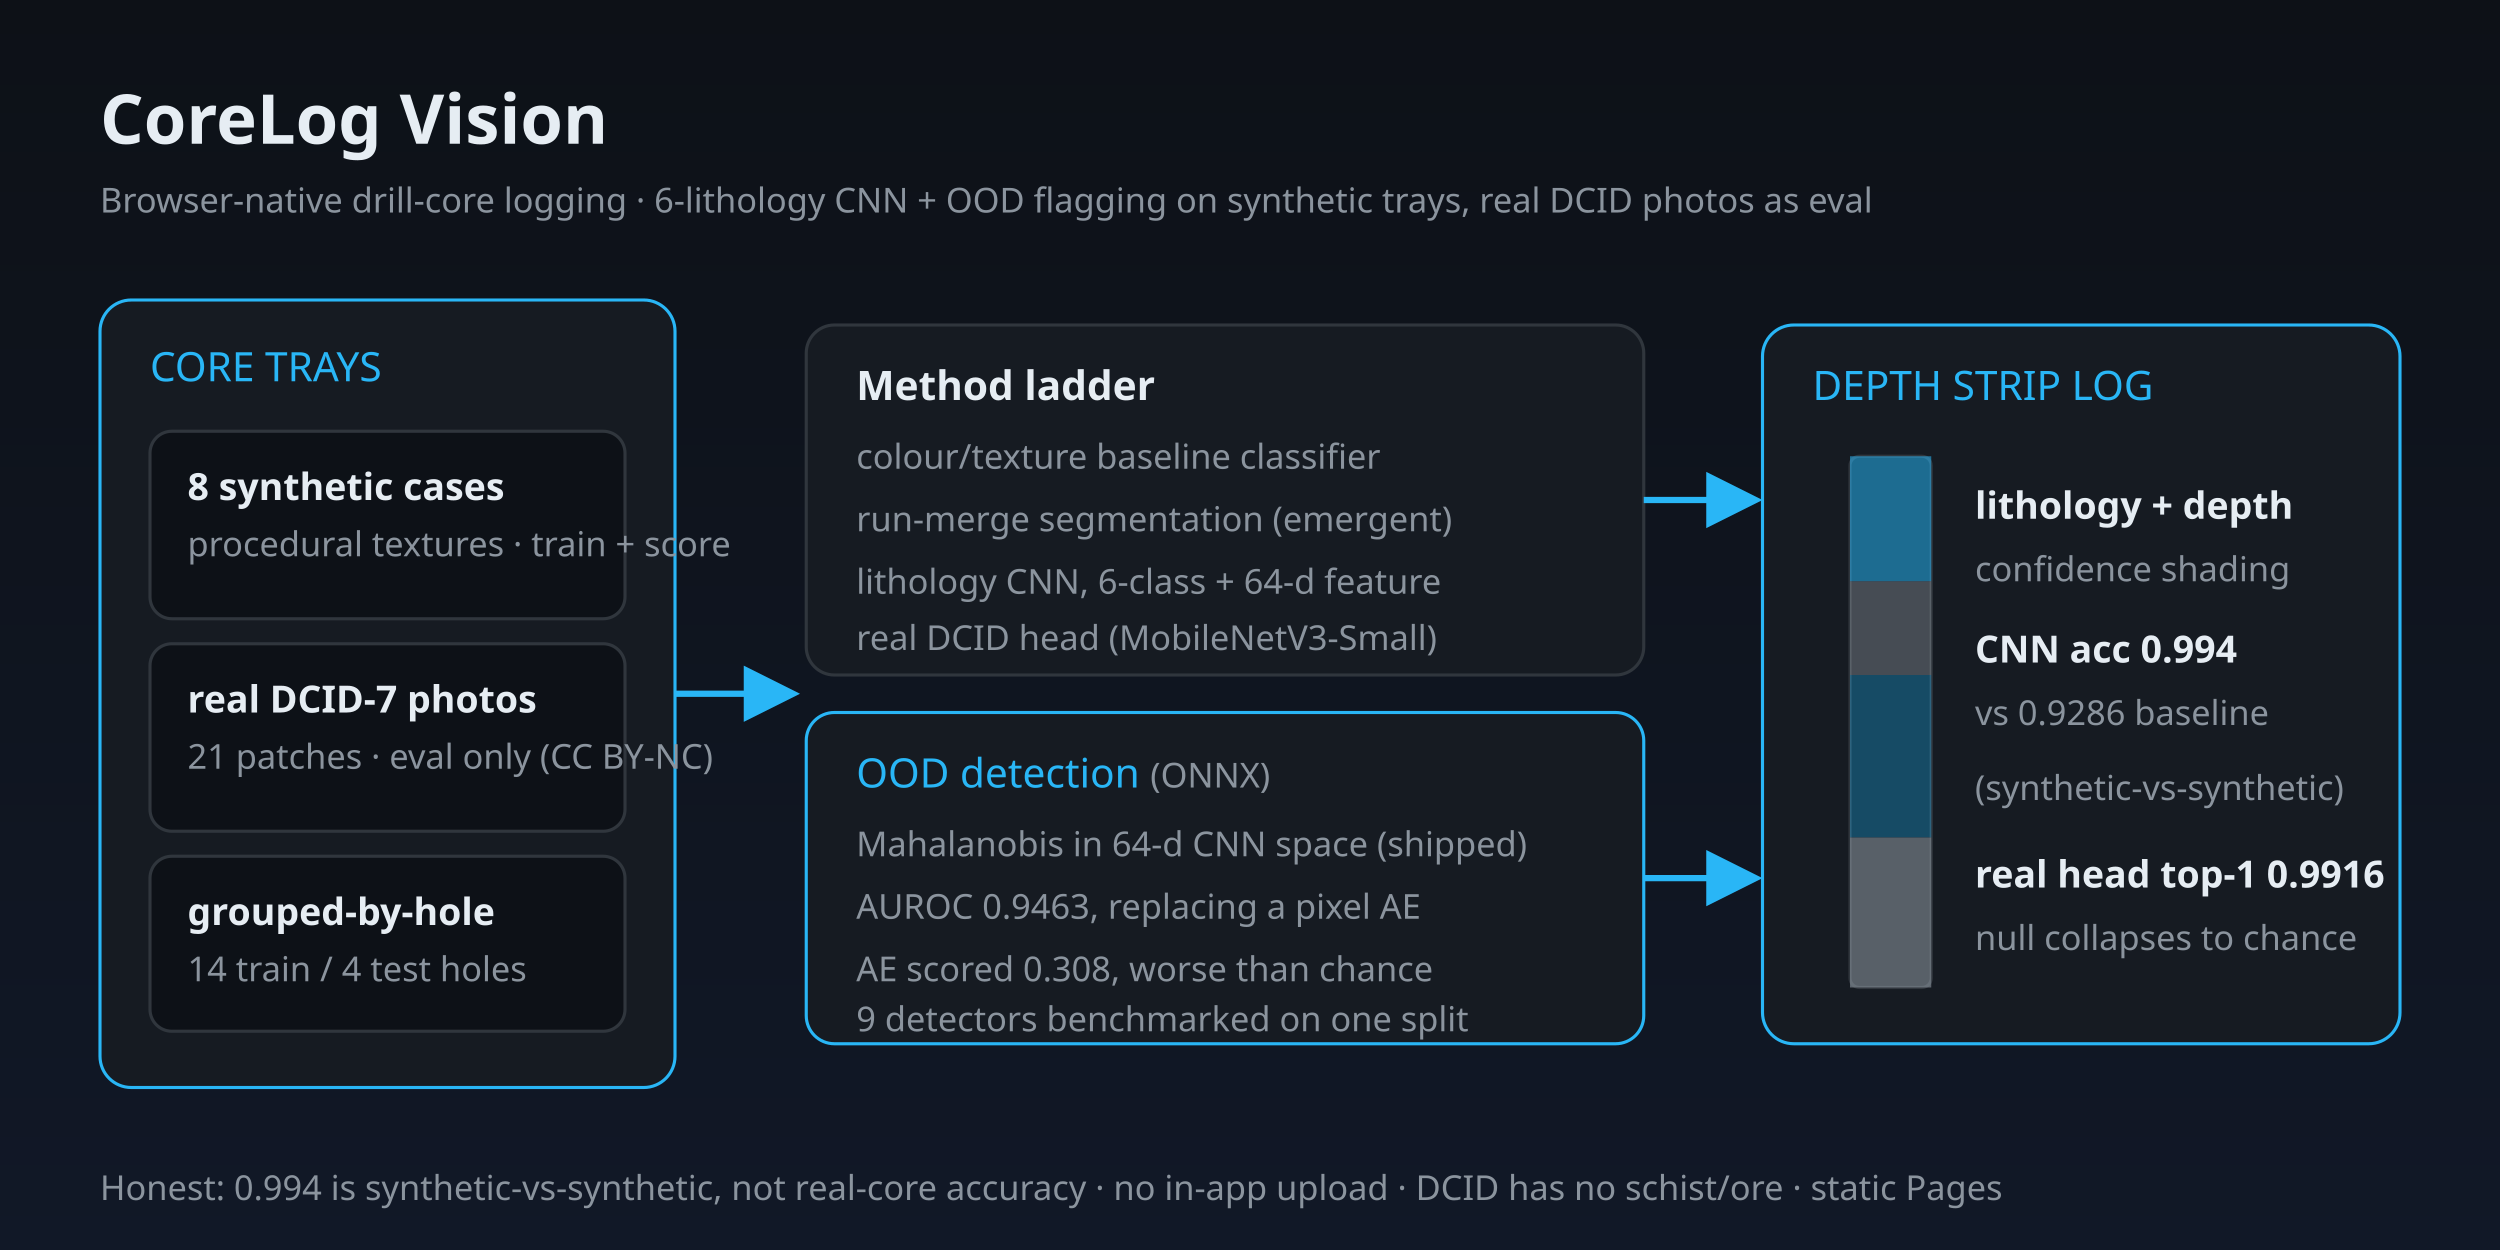
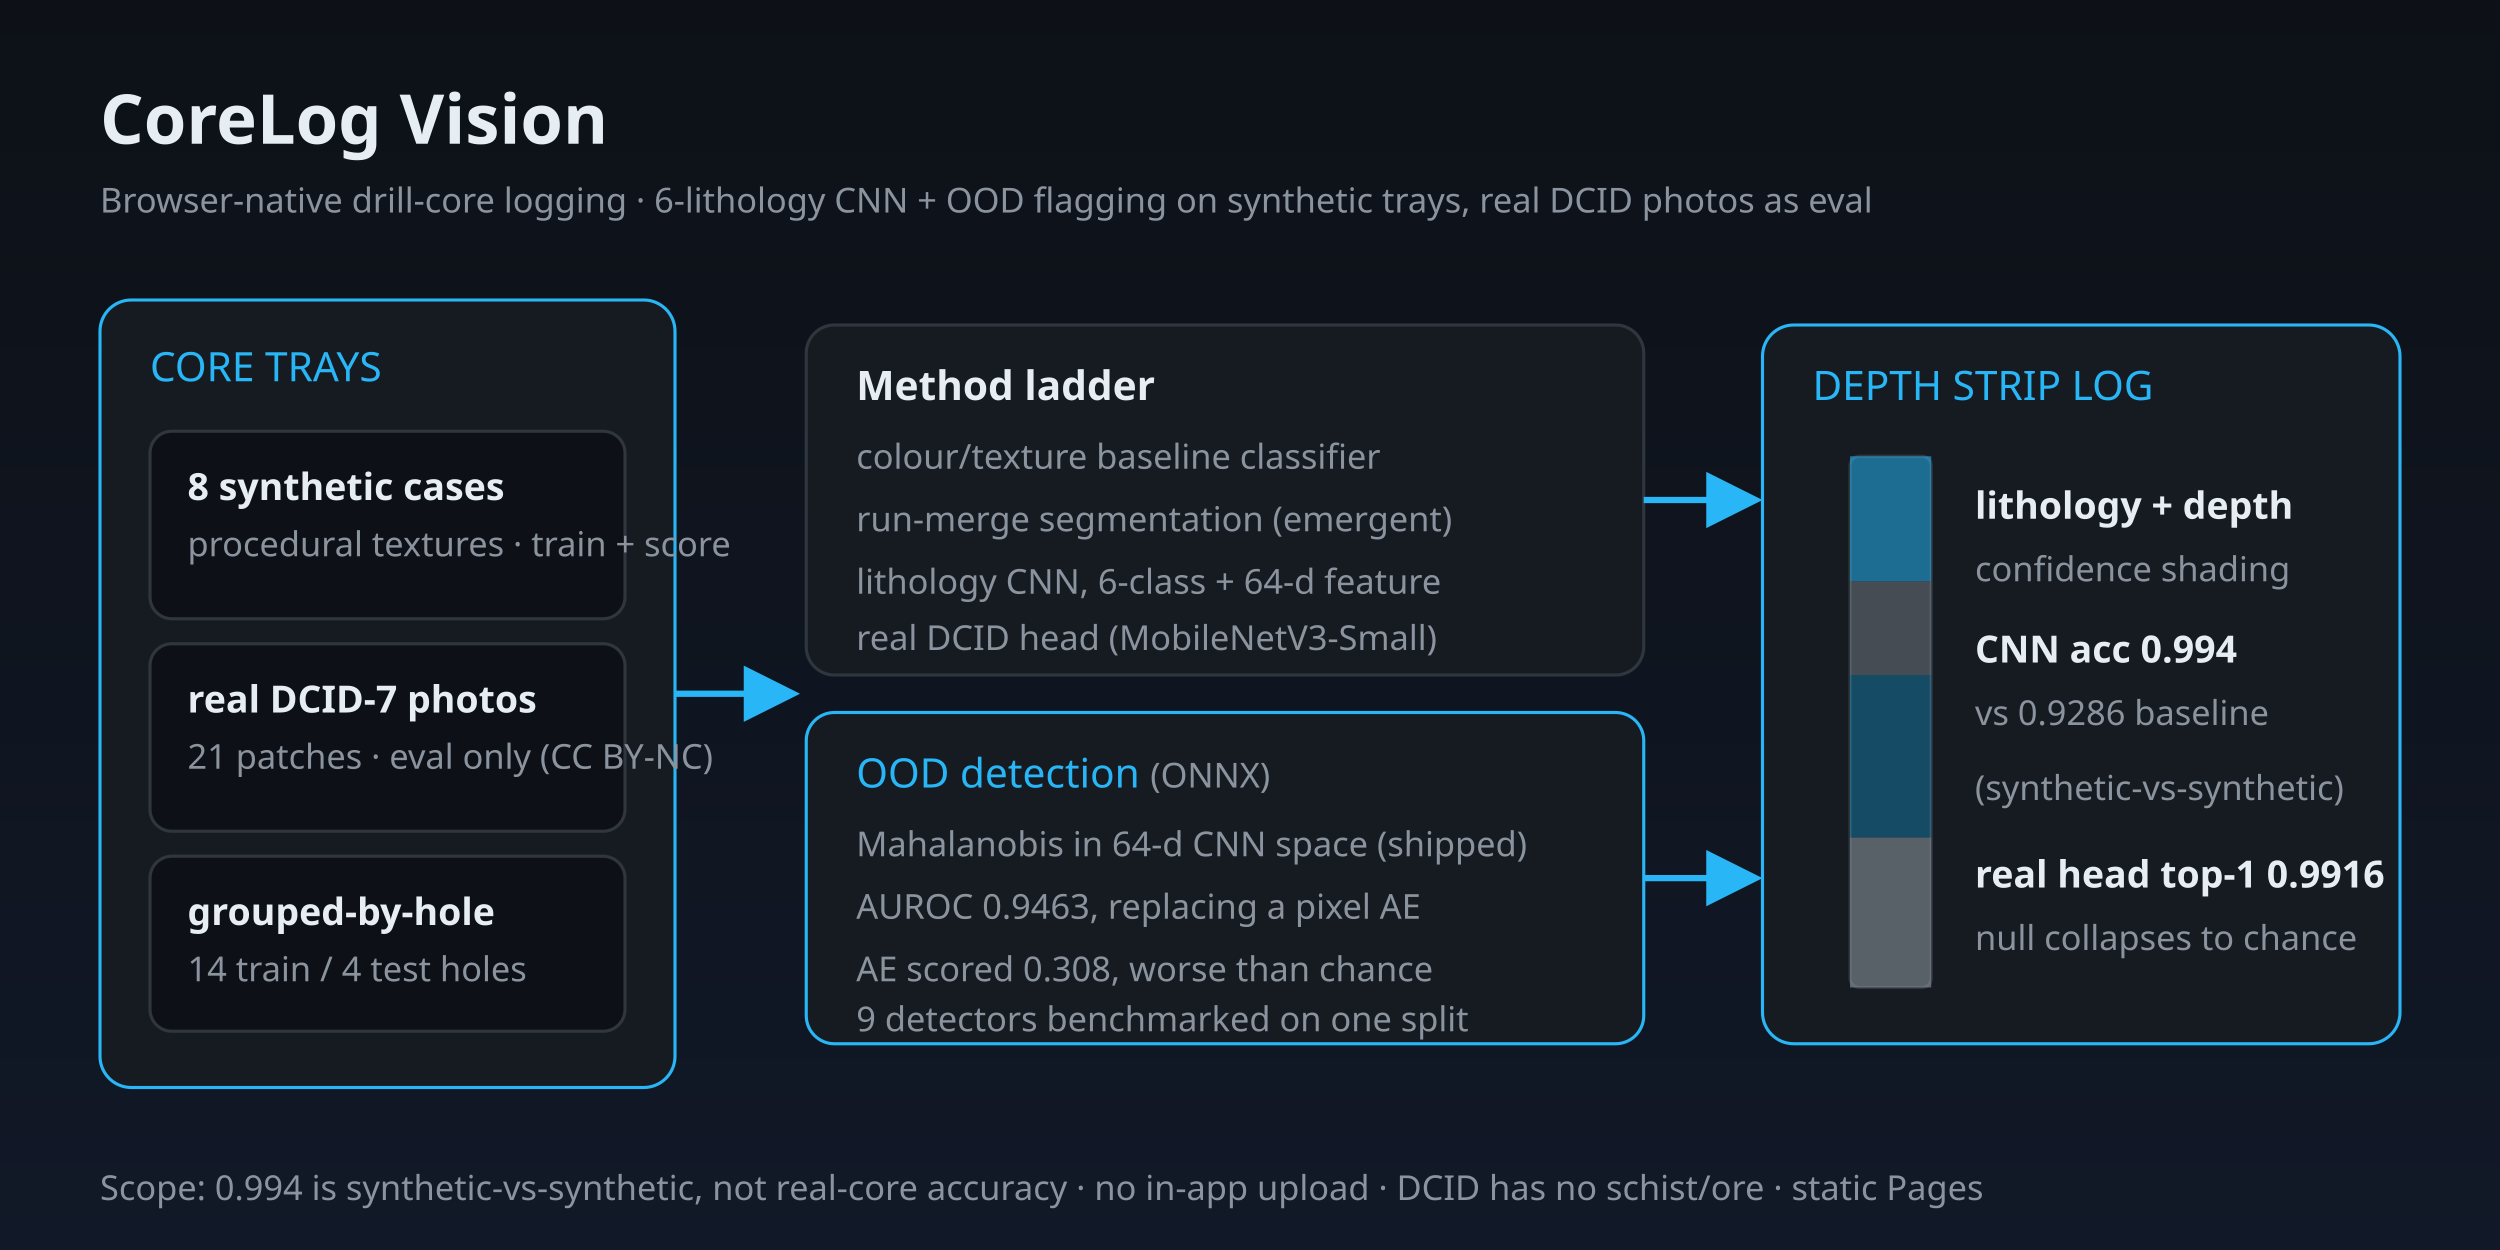
<svg xmlns="http://www.w3.org/2000/svg" viewBox="0 0 800 400" width="800" height="400" role="img" aria-label="CoreLog Vision: synthetic core trays classified by a colour baseline and a lithology CNN with Mahalanobis out-of-distribution flagging into a depth strip log">
  <defs>
    <linearGradient id="clbg" x1="0" y1="0" x2="0" y2="1">
      <stop offset="0" stop-color="#0d1117" />
      <stop offset="1" stop-color="#111827" />
    </linearGradient>
    <marker id="ar" markerWidth="9" markerHeight="9" refX="7" refY="4.5" orient="auto">
      <path d="M0 0 L9 4.5 L0 9 z" fill="#29B6F6" />
    </marker>
    <style>
      text{font-family:'Segoe UI',system-ui,sans-serif;fill:#c9d1d9}
      .t{fill:#e6edf3;font-weight:600}.a{fill:#29B6F6}.m{fill:#8b949e;font-size:11px}
      .box{fill:#161b22;stroke:#30363d;stroke-width:1}
      .acc{stroke:#29B6F6}
    </style>
  </defs>
  <rect width="800" height="400" fill="url(#clbg)" />
  <text x="32" y="46" class="t" font-size="22">CoreLog Vision</text>
  <text x="32" y="68" class="m">Browser-native drill-core logging · 6-lithology CNN + OOD flagging on synthetic trays, real DCID photos as eval</text>
  <rect x="32" y="96" width="184" height="252" rx="10" class="box acc" />
  <text x="48" y="122" class="a" font-size="13">CORE TRAYS</text>
  <rect x="48" y="138" width="152" height="60" rx="7" fill="#0d1117" stroke="#30363d" />
  <text x="60" y="160" class="t" font-size="12">8 synthetic cases</text>
  <text x="60" y="178" class="m">procedural textures · train + score</text>
  <rect x="48" y="206" width="152" height="60" rx="7" fill="#0d1117" stroke="#30363d" />
  <text x="60" y="228" class="t" font-size="12">real DCID-7 photos</text>
  <text x="60" y="246" class="m">21 patches · eval only (CC BY-NC)</text>
  <rect x="48" y="274" width="152" height="56" rx="7" fill="#0d1117" stroke="#30363d" />
  <text x="60" y="296" class="t" font-size="12">grouped-by-hole</text>
  <text x="60" y="314" class="m">14 train / 4 test holes</text>
  <path d="M216 222 H252" class="acc" fill="none" stroke-width="2" marker-end="url(#ar)" />
  <rect x="258" y="104" width="268" height="112" rx="9" class="box" />
  <text x="274" y="128" class="t" font-size="13">Method ladder</text>
  <text x="274" y="150" class="m">colour/texture baseline classifier</text>
  <text x="274" y="170" class="m">run-merge segmentation (emergent)</text>
  <text x="274" y="190" class="m">lithology CNN, 6-class + 64-d feature</text>
  <text x="274" y="208" class="m">real DCID head (MobileNetV3-Small)</text>
  <rect x="258" y="228" width="268" height="106" rx="9" class="box acc" />
  <text x="274" y="252" class="a" font-size="13">OOD detection <tspan class="m">(ONNX)</tspan>
  </text>
  <text x="274" y="274" class="m">Mahalanobis in 64-d CNN space (shipped)</text>
  <text x="274" y="294" class="m">AUROC 0.9463, replacing a pixel AE</text>
  <text x="274" y="314" class="m">AE scored 0.308, worse than chance</text>
  <text x="274" y="330" class="m">9 detectors benchmarked on one split</text>
  <path d="M526 160 H560" class="acc" fill="none" stroke-width="2" marker-end="url(#ar)" />
  <path d="M526 281 H560" class="acc" fill="none" stroke-width="2" marker-end="url(#ar)" />
  <rect x="564" y="104" width="204" height="230" rx="10" class="box acc" />
  <text x="580" y="128" class="a" font-size="13">DEPTH STRIP LOG</text>
  <rect x="592" y="146" width="26" height="170" rx="3" fill="#0d1117" stroke="#30363d" />
  <rect x="592" y="146" width="26" height="40" fill="#29B6F6" opacity="0.55" />
  <rect x="592" y="186" width="26" height="30" fill="#8b949e" opacity="0.45" />
  <rect x="592" y="216" width="26" height="52" fill="#29B6F6" opacity="0.35" />
  <rect x="592" y="268" width="26" height="48" fill="#8b949e" opacity="0.6" />
  <text x="632" y="166" class="t" font-size="12">lithology + depth</text>
  <text x="632" y="186" class="m">confidence shading</text>
  <text x="632" y="212" class="t" font-size="12">CNN acc 0.994</text>
  <text x="632" y="232" class="m">vs 0.9286 baseline</text>
  <text x="632" y="256" class="m">(synthetic-vs-synthetic)</text>
  <text x="632" y="284" class="t" font-size="12">real head top-1 0.9916</text>
  <text x="632" y="304" class="m">null collapses to chance</text>
-   <text x="32" y="384" class="m">Honest: 0.994 is synthetic-vs-synthetic, not real-core accuracy · no in-app upload · DCID has no schist/ore · static Pages</text>
+   <text x="32" y="384" class="m">Scope: 0.994 is synthetic-vs-synthetic, not real-core accuracy · no in-app upload · DCID has no schist/ore · static Pages</text>
</svg>
